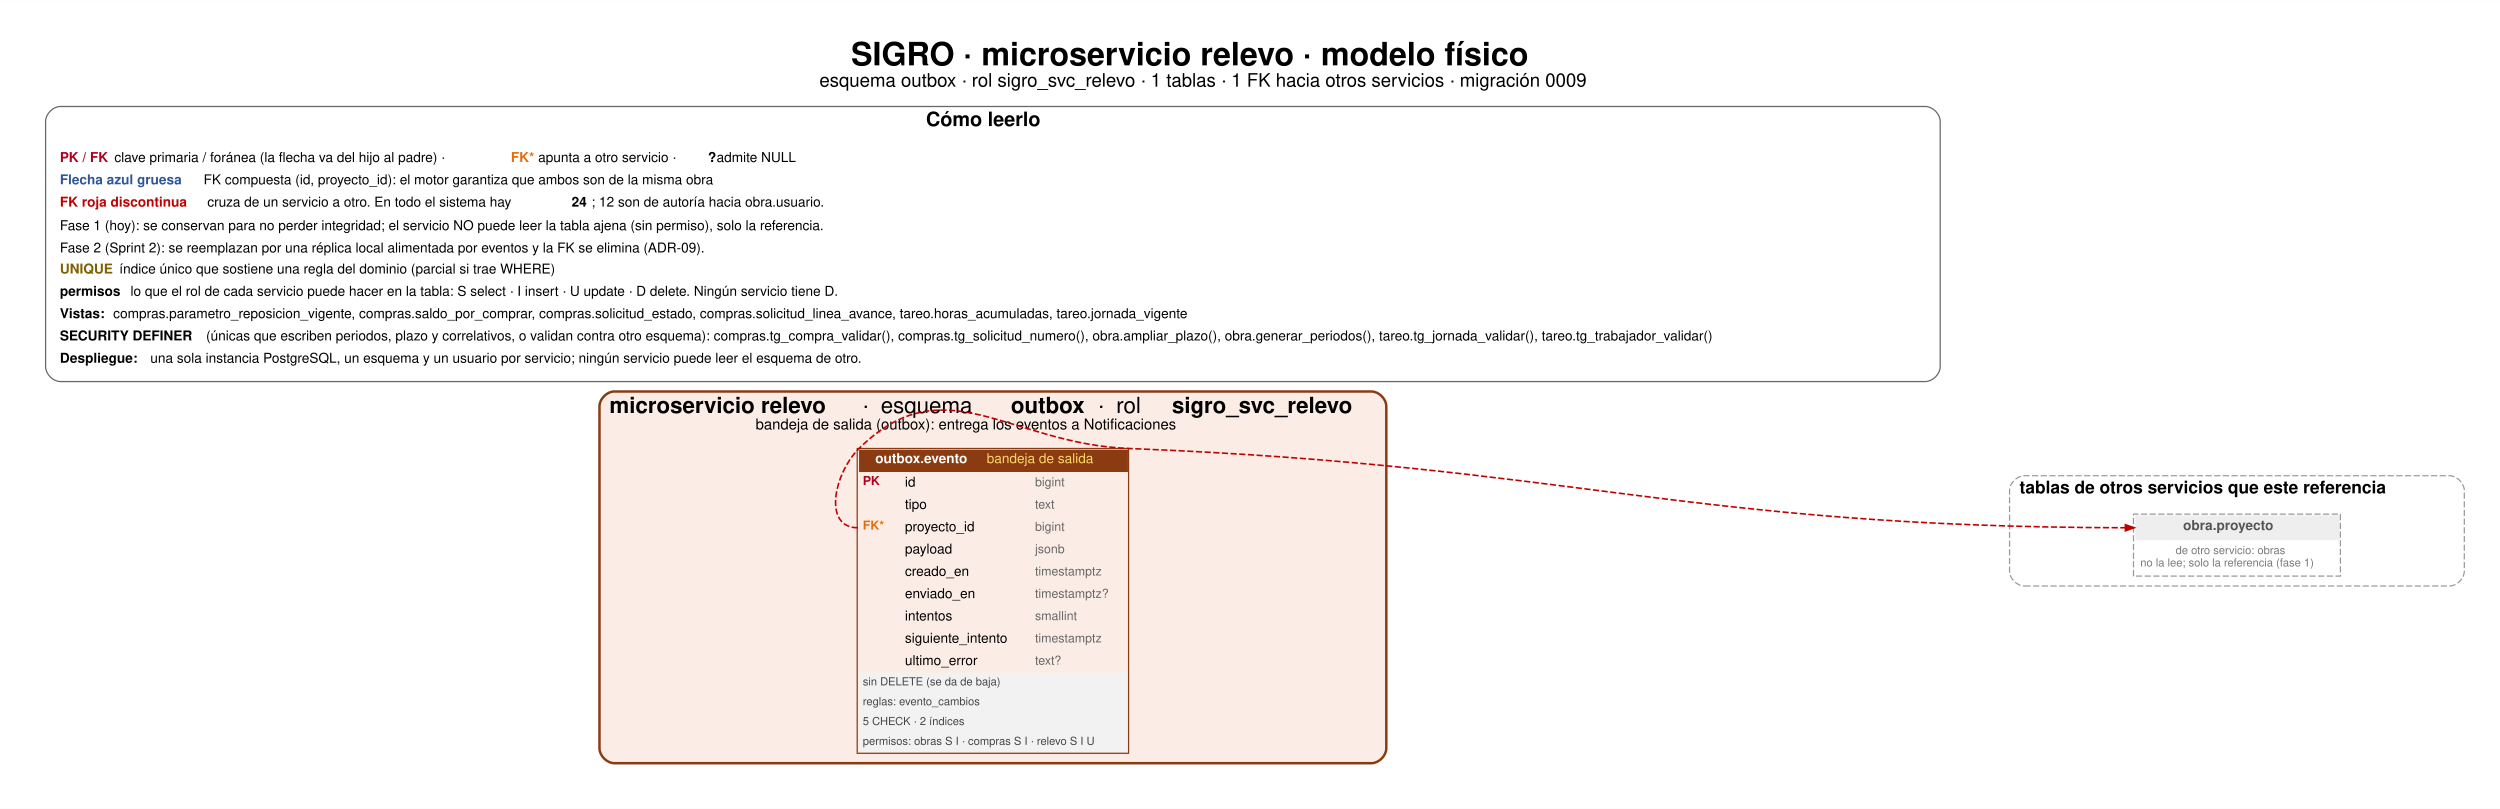
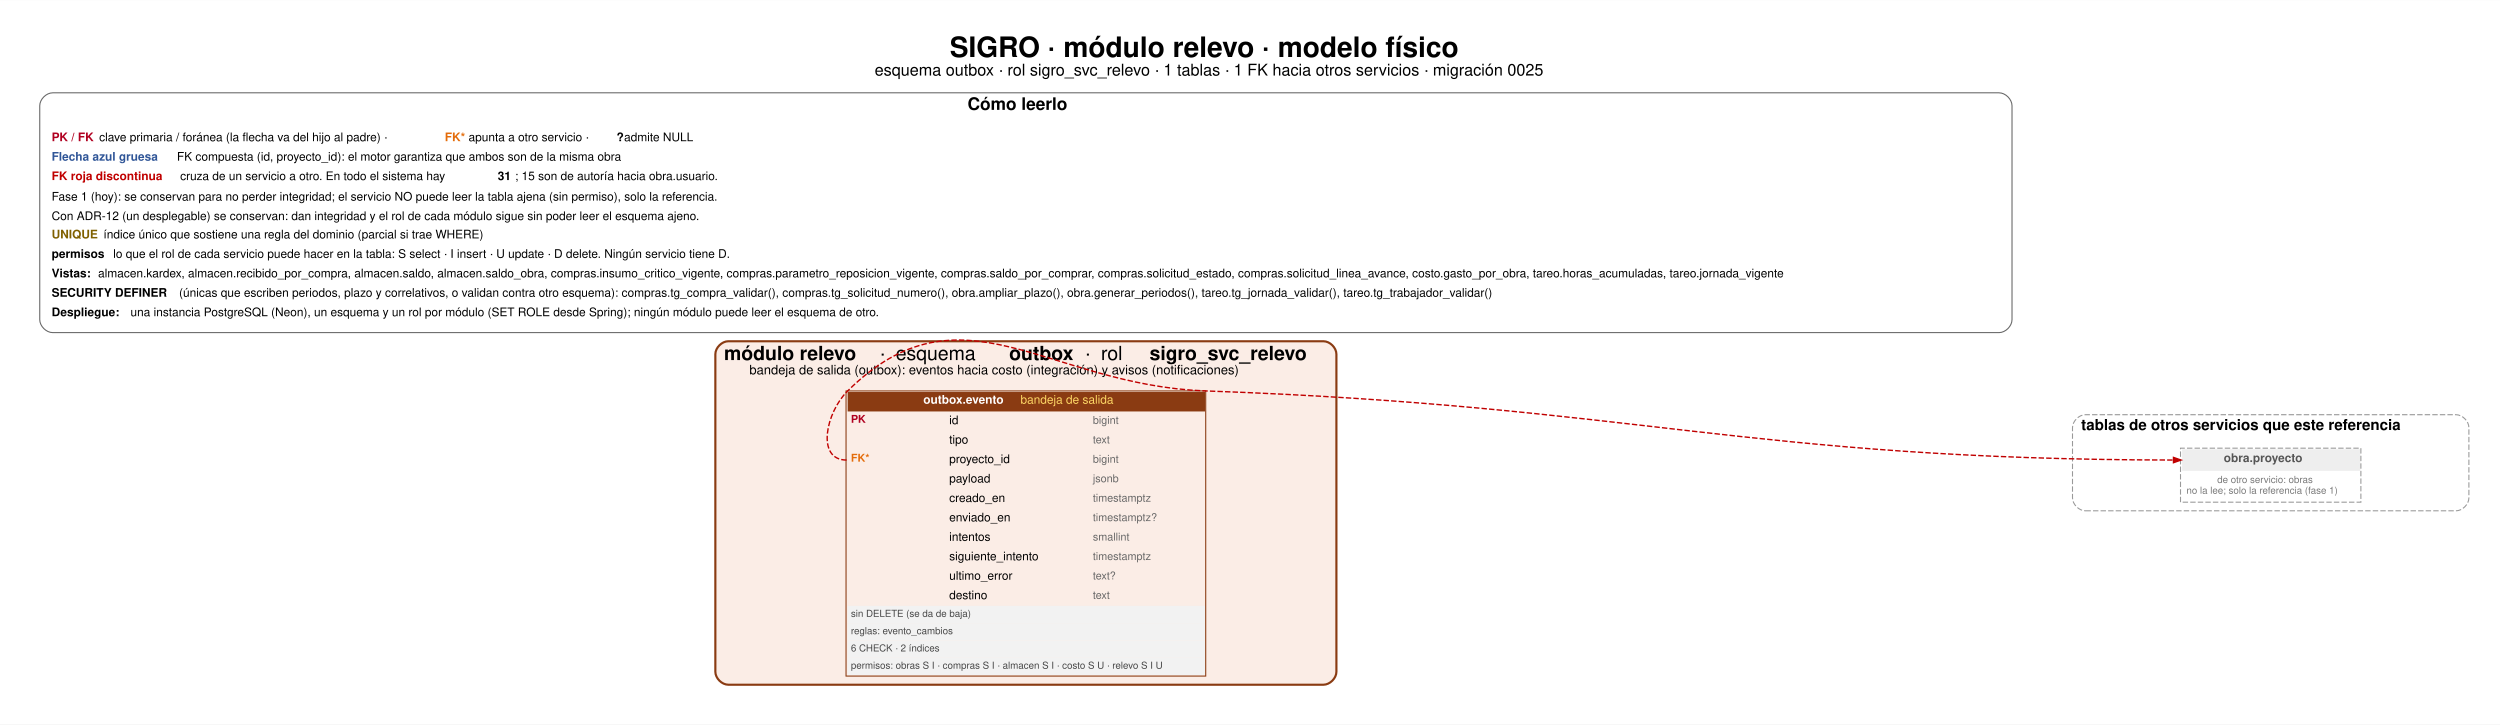
- <svg xmlns="http://www.w3.org/2000/svg" width="2018pt" height="653pt" viewBox="0.00 0.00 2017.60 652.60">
-   <g id="graph0" class="graph" transform="scale(1 1) rotate(0) translate(28.8 623.8)">
-     <polygon fill="white" stroke="transparent" points="-28.8,28.8 -28.8,-623.8 1988.8,-623.8 1988.8,28.8 -28.8,28.8" />
-     <text text-anchor="start" x="658" y="-571.2" font-family="Helvetica,sans-Serif" font-weight="bold" font-size="26.00">SIGRO · microservicio relevo · modelo físico</text>
-     <text text-anchor="start" x="632.5" y="-554" font-family="Helvetica,sans-Serif" font-size="15.00">esquema outbox · rol sigro_svc_relevo · 1 tablas · 1 FK hacia otros servicios · migración 0009</text>
+ <svg xmlns="http://www.w3.org/2000/svg" width="2315pt" height="671pt" viewBox="0.00 0.00 2314.60 670.60">
+   <g id="graph0" class="graph" transform="scale(1 1) rotate(0) translate(28.8 641.8)">
+     <polygon fill="white" stroke="transparent" points="-28.8,28.8 -28.8,-641.8 2285.8,-641.8 2285.8,28.8 -28.8,28.8" />
+     <text text-anchor="start" x="850.5" y="-589.2" font-family="Helvetica,sans-Serif" font-weight="bold" font-size="26.00">SIGRO · módulo relevo · modelo físico</text>
+     <text text-anchor="start" x="781" y="-572" font-family="Helvetica,sans-Serif" font-size="15.00">esquema outbox · rol sigro_svc_relevo · 1 tablas · 1 FK hacia otros servicios · migración 0025</text>
    <g id="clust1" class="cluster">
-       <path fill="#fbede6" stroke="#8a3b12" stroke-width="2" d="M467,-8C467,-8 1078,-8 1078,-8 1084,-8 1090,-14 1090,-20 1090,-20 1090,-296 1090,-296 1090,-302 1084,-308 1078,-308 1078,-308 467,-308 467,-308 461,-308 455,-302 455,-296 455,-296 455,-20 455,-20 455,-14 461,-8 467,-8" />
-       <text text-anchor="start" x="463" y="-290.6" font-family="Helvetica,sans-Serif" font-weight="bold" font-size="18.00">microservicio relevo</text>
-       <text text-anchor="start" x="667" y="-290.6" font-family="Helvetica,sans-Serif" font-size="18.00">  ·  esquema </text>
-       <text text-anchor="start" x="787" y="-290.6" font-family="Helvetica,sans-Serif" font-weight="bold" font-size="18.00">outbox</text>
-       <text text-anchor="start" x="857" y="-290.6" font-family="Helvetica,sans-Serif" font-size="18.00">  ·  rol </text>
-       <text text-anchor="start" x="917" y="-290.6" font-family="Helvetica,sans-Serif" font-weight="bold" font-size="18.00">sigro_svc_relevo</text>
-       <text text-anchor="start" x="581" y="-277.4" font-family="Helvetica,sans-Serif" font-size="12.00">bandeja de salida (outbox): entrega los eventos a Notificaciones</text>
+       <path fill="#fbede6" stroke="#8a3b12" stroke-width="2" d="M645.5,-8C645.5,-8 1196.5,-8 1196.5,-8 1202.5,-8 1208.5,-14 1208.5,-20 1208.5,-20 1208.5,-314 1208.5,-314 1208.5,-320 1202.5,-326 1196.5,-326 1196.5,-326 645.5,-326 645.5,-326 639.5,-326 633.5,-320 633.5,-314 633.5,-314 633.5,-20 633.5,-20 633.5,-14 639.5,-8 645.5,-8" />
+       <text text-anchor="start" x="641.5" y="-308.6" font-family="Helvetica,sans-Serif" font-weight="bold" font-size="18.00">módulo relevo</text>
+       <text text-anchor="start" x="785.5" y="-308.6" font-family="Helvetica,sans-Serif" font-size="18.00">  ·  esquema </text>
+       <text text-anchor="start" x="905.5" y="-308.6" font-family="Helvetica,sans-Serif" font-weight="bold" font-size="18.00">outbox</text>
+       <text text-anchor="start" x="975.5" y="-308.6" font-family="Helvetica,sans-Serif" font-size="18.00">  ·  rol </text>
+       <text text-anchor="start" x="1035.5" y="-308.6" font-family="Helvetica,sans-Serif" font-weight="bold" font-size="18.00">sigro_svc_relevo</text>
+       <text text-anchor="start" x="665" y="-295.4" font-family="Helvetica,sans-Serif" font-size="12.00">bandeja de salida (outbox): eventos hacia costo (integración) y avisos (notificaciones)</text>
    </g>
    <g id="clust2" class="cluster">
-       <path fill="none" stroke="#999999" stroke-dasharray="5,2" d="M1605,-151C1605,-151 1948,-151 1948,-151 1954,-151 1960,-157 1960,-163 1960,-163 1960,-228 1960,-228 1960,-234 1954,-240 1948,-240 1948,-240 1605,-240 1605,-240 1599,-240 1593,-234 1593,-228 1593,-228 1593,-163 1593,-163 1593,-157 1599,-151 1605,-151" />
-       <text text-anchor="start" x="1601" y="-225.8" font-family="Helvetica,sans-Serif" font-weight="bold" font-size="14.00">tablas de otros servicios que este referencia</text>
+       <path fill="none" stroke="#999999" stroke-dasharray="5,2" d="M1902,-169C1902,-169 2245,-169 2245,-169 2251,-169 2257,-175 2257,-181 2257,-181 2257,-246 2257,-246 2257,-252 2251,-258 2245,-258 2245,-258 1902,-258 1902,-258 1896,-258 1890,-252 1890,-246 1890,-246 1890,-181 1890,-181 1890,-175 1896,-169 1902,-169" />
+       <text text-anchor="start" x="1898" y="-243.8" font-family="Helvetica,sans-Serif" font-weight="bold" font-size="14.00">tablas de otros servicios que este referencia</text>
    </g>
    <g id="clust3" class="cluster">
-       <path fill="none" stroke="#666666" d="M20,-316C20,-316 1525,-316 1525,-316 1531,-316 1537,-322 1537,-328 1537,-328 1537,-526 1537,-526 1537,-532 1531,-538 1525,-538 1525,-538 20,-538 20,-538 14,-538 8,-532 8,-526 8,-526 8,-328 8,-328 8,-322 14,-316 20,-316" />
-       <text text-anchor="start" x="718.5" y="-522.2" font-family="Helvetica,sans-Serif" font-weight="bold" font-size="16.00">Cómo leerlo</text>
+       <path fill="none" stroke="#666666" d="M20,-334C20,-334 1822,-334 1822,-334 1828,-334 1834,-340 1834,-346 1834,-346 1834,-544 1834,-544 1834,-550 1828,-556 1822,-556 1822,-556 20,-556 20,-556 14,-556 8,-550 8,-544 8,-544 8,-346 8,-346 8,-340 14,-334 20,-334" />
+       <text text-anchor="start" x="867" y="-540.2" font-family="Helvetica,sans-Serif" font-weight="bold" font-size="16.00">Cómo leerlo</text>
    </g>
    <g id="node1" class="node">
-       <polygon fill="#8a3b12" stroke="transparent" points="664.5,-243 664.5,-261 881.5,-261 881.5,-243 664.5,-243" />
-       <text text-anchor="start" x="677.5" y="-250.2" font-family="Helvetica,sans-Serif" font-weight="bold" font-size="11.00" fill="white">outbox.evento</text>
-       <text text-anchor="start" x="767.5" y="-250.2" font-family="Helvetica,sans-Serif" font-size="11.00" fill="#ffd966"> bandeja de salida</text>
-       <text text-anchor="start" x="667.5" y="-232.5" font-family="Helvetica,sans-Serif" font-weight="bold" font-size="10.00" fill="#b00020">PK</text>
-       <text text-anchor="start" x="701.5" y="-231.2" font-family="Helvetica,sans-Serif" font-size="11.00">id</text>
-       <text text-anchor="start" x="806.5" y="-231.5" font-family="Helvetica,sans-Serif" font-size="10.00" fill="#666666">bigint</text>
-       <text text-anchor="start" x="667.5" y="-214.5" font-family="Helvetica,sans-Serif" font-weight="bold" font-size="10.00" fill="#b00020">  </text>
-       <text text-anchor="start" x="701.5" y="-213.2" font-family="Helvetica,sans-Serif" font-size="11.00">tipo</text>
-       <text text-anchor="start" x="806.5" y="-213.5" font-family="Helvetica,sans-Serif" font-size="10.00" fill="#666666">text</text>
-       <text text-anchor="start" x="667.5" y="-196.5" font-family="Helvetica,sans-Serif" font-weight="bold" font-size="10.00" fill="#e46c0a">FK*</text>
-       <text text-anchor="start" x="701.5" y="-195.2" font-family="Helvetica,sans-Serif" font-size="11.00">proyecto_id</text>
-       <text text-anchor="start" x="806.5" y="-195.5" font-family="Helvetica,sans-Serif" font-size="10.00" fill="#666666">bigint</text>
-       <text text-anchor="start" x="667.5" y="-178.5" font-family="Helvetica,sans-Serif" font-weight="bold" font-size="10.00" fill="#b00020">  </text>
-       <text text-anchor="start" x="701.5" y="-177.2" font-family="Helvetica,sans-Serif" font-size="11.00">payload</text>
-       <text text-anchor="start" x="806.5" y="-177.5" font-family="Helvetica,sans-Serif" font-size="10.00" fill="#666666">jsonb</text>
-       <text text-anchor="start" x="667.5" y="-160.5" font-family="Helvetica,sans-Serif" font-weight="bold" font-size="10.00" fill="#b00020">  </text>
-       <text text-anchor="start" x="701.5" y="-159.2" font-family="Helvetica,sans-Serif" font-size="11.00">creado_en</text>
-       <text text-anchor="start" x="806.5" y="-159.5" font-family="Helvetica,sans-Serif" font-size="10.00" fill="#666666">timestamptz</text>
-       <text text-anchor="start" x="667.5" y="-142.5" font-family="Helvetica,sans-Serif" font-weight="bold" font-size="10.00" fill="#b00020">  </text>
-       <text text-anchor="start" x="701.5" y="-141.2" font-family="Helvetica,sans-Serif" font-size="11.00">enviado_en</text>
-       <text text-anchor="start" x="806.5" y="-141.5" font-family="Helvetica,sans-Serif" font-size="10.00" fill="#666666">timestamptz?</text>
-       <text text-anchor="start" x="667.5" y="-124.5" font-family="Helvetica,sans-Serif" font-weight="bold" font-size="10.00" fill="#b00020">  </text>
-       <text text-anchor="start" x="701.5" y="-123.2" font-family="Helvetica,sans-Serif" font-size="11.00">intentos</text>
-       <text text-anchor="start" x="806.5" y="-123.5" font-family="Helvetica,sans-Serif" font-size="10.00" fill="#666666">smallint</text>
-       <text text-anchor="start" x="667.5" y="-106.5" font-family="Helvetica,sans-Serif" font-weight="bold" font-size="10.00" fill="#b00020">  </text>
-       <text text-anchor="start" x="701.5" y="-105.2" font-family="Helvetica,sans-Serif" font-size="11.00">siguiente_intento</text>
-       <text text-anchor="start" x="806.5" y="-105.5" font-family="Helvetica,sans-Serif" font-size="10.00" fill="#666666">timestamptz</text>
-       <text text-anchor="start" x="667.5" y="-88.5" font-family="Helvetica,sans-Serif" font-weight="bold" font-size="10.00" fill="#b00020">  </text>
-       <text text-anchor="start" x="701.5" y="-87.2" font-family="Helvetica,sans-Serif" font-size="11.00">ultimo_error</text>
-       <text text-anchor="start" x="806.5" y="-87.5" font-family="Helvetica,sans-Serif" font-size="10.00" fill="#666666">text?</text>
-       <polygon fill="#f2f2f2" stroke="transparent" points="664.5,-65 664.5,-81 881.5,-81 881.5,-65 664.5,-65" />
-       <text text-anchor="start" x="667.5" y="-70.8" font-family="Helvetica,sans-Serif" font-size="9.00" fill="#444444">sin DELETE (se da de baja)</text>
-       <polygon fill="#f2f2f2" stroke="transparent" points="664.5,-49 664.5,-65 881.5,-65 881.5,-49 664.5,-49" />
-       <text text-anchor="start" x="667.5" y="-54.8" font-family="Helvetica,sans-Serif" font-size="9.00" fill="#444444">reglas: evento_cambios</text>
-       <polygon fill="#f2f2f2" stroke="transparent" points="664.5,-33 664.5,-49 881.5,-49 881.5,-33 664.5,-33" />
-       <text text-anchor="start" x="667.5" y="-38.8" font-family="Helvetica,sans-Serif" font-size="9.00" fill="#444444">5 CHECK · 2 índices</text>
-       <polygon fill="#f2f2f2" stroke="transparent" points="664.5,-17 664.5,-33 881.5,-33 881.5,-17 664.5,-17" />
-       <text text-anchor="start" x="667.5" y="-22.8" font-family="Helvetica,sans-Serif" font-size="9.00" fill="#444444">permisos: obras S I · compras S I · relevo S I U</text>
-       <polygon fill="none" stroke="#8a3b12" points="663,-16 663,-262 882,-262 882,-16 663,-16" />
+       <polygon fill="#8a3b12" stroke="transparent" points="756,-261 756,-279 1087,-279 1087,-261 756,-261" />
+       <text text-anchor="start" x="826" y="-268.2" font-family="Helvetica,sans-Serif" font-weight="bold" font-size="11.00" fill="white">outbox.evento</text>
+       <text text-anchor="start" x="916" y="-268.2" font-family="Helvetica,sans-Serif" font-size="11.00" fill="#ffd966"> bandeja de salida</text>
+       <text text-anchor="start" x="759" y="-250.5" font-family="Helvetica,sans-Serif" font-weight="bold" font-size="10.00" fill="#b00020">PK</text>
+       <text text-anchor="start" x="850" y="-249.2" font-family="Helvetica,sans-Serif" font-size="11.00">id</text>
+       <text text-anchor="start" x="983" y="-249.5" font-family="Helvetica,sans-Serif" font-size="10.00" fill="#666666">bigint</text>
+       <text text-anchor="start" x="759" y="-232.5" font-family="Helvetica,sans-Serif" font-weight="bold" font-size="10.00" fill="#b00020">  </text>
+       <text text-anchor="start" x="850" y="-231.2" font-family="Helvetica,sans-Serif" font-size="11.00">tipo</text>
+       <text text-anchor="start" x="983" y="-231.5" font-family="Helvetica,sans-Serif" font-size="10.00" fill="#666666">text</text>
+       <text text-anchor="start" x="759" y="-214.5" font-family="Helvetica,sans-Serif" font-weight="bold" font-size="10.00" fill="#e46c0a">FK*</text>
+       <text text-anchor="start" x="850" y="-213.2" font-family="Helvetica,sans-Serif" font-size="11.00">proyecto_id</text>
+       <text text-anchor="start" x="983" y="-213.5" font-family="Helvetica,sans-Serif" font-size="10.00" fill="#666666">bigint</text>
+       <text text-anchor="start" x="759" y="-196.5" font-family="Helvetica,sans-Serif" font-weight="bold" font-size="10.00" fill="#b00020">  </text>
+       <text text-anchor="start" x="850" y="-195.2" font-family="Helvetica,sans-Serif" font-size="11.00">payload</text>
+       <text text-anchor="start" x="983" y="-195.5" font-family="Helvetica,sans-Serif" font-size="10.00" fill="#666666">jsonb</text>
+       <text text-anchor="start" x="759" y="-178.5" font-family="Helvetica,sans-Serif" font-weight="bold" font-size="10.00" fill="#b00020">  </text>
+       <text text-anchor="start" x="850" y="-177.2" font-family="Helvetica,sans-Serif" font-size="11.00">creado_en</text>
+       <text text-anchor="start" x="983" y="-177.5" font-family="Helvetica,sans-Serif" font-size="10.00" fill="#666666">timestamptz</text>
+       <text text-anchor="start" x="759" y="-160.5" font-family="Helvetica,sans-Serif" font-weight="bold" font-size="10.00" fill="#b00020">  </text>
+       <text text-anchor="start" x="850" y="-159.2" font-family="Helvetica,sans-Serif" font-size="11.00">enviado_en</text>
+       <text text-anchor="start" x="983" y="-159.5" font-family="Helvetica,sans-Serif" font-size="10.00" fill="#666666">timestamptz?</text>
+       <text text-anchor="start" x="759" y="-142.5" font-family="Helvetica,sans-Serif" font-weight="bold" font-size="10.00" fill="#b00020">  </text>
+       <text text-anchor="start" x="850" y="-141.2" font-family="Helvetica,sans-Serif" font-size="11.00">intentos</text>
+       <text text-anchor="start" x="983" y="-141.5" font-family="Helvetica,sans-Serif" font-size="10.00" fill="#666666">smallint</text>
+       <text text-anchor="start" x="759" y="-124.5" font-family="Helvetica,sans-Serif" font-weight="bold" font-size="10.00" fill="#b00020">  </text>
+       <text text-anchor="start" x="850" y="-123.2" font-family="Helvetica,sans-Serif" font-size="11.00">siguiente_intento</text>
+       <text text-anchor="start" x="983" y="-123.5" font-family="Helvetica,sans-Serif" font-size="10.00" fill="#666666">timestamptz</text>
+       <text text-anchor="start" x="759" y="-106.5" font-family="Helvetica,sans-Serif" font-weight="bold" font-size="10.00" fill="#b00020">  </text>
+       <text text-anchor="start" x="850" y="-105.2" font-family="Helvetica,sans-Serif" font-size="11.00">ultimo_error</text>
+       <text text-anchor="start" x="983" y="-105.5" font-family="Helvetica,sans-Serif" font-size="10.00" fill="#666666">text?</text>
+       <text text-anchor="start" x="759" y="-88.5" font-family="Helvetica,sans-Serif" font-weight="bold" font-size="10.00" fill="#b00020">  </text>
+       <text text-anchor="start" x="850" y="-87.2" font-family="Helvetica,sans-Serif" font-size="11.00">destino</text>
+       <text text-anchor="start" x="983" y="-87.5" font-family="Helvetica,sans-Serif" font-size="10.00" fill="#666666">text</text>
+       <polygon fill="#f2f2f2" stroke="transparent" points="756,-65 756,-81 1087,-81 1087,-65 756,-65" />
+       <text text-anchor="start" x="759" y="-70.8" font-family="Helvetica,sans-Serif" font-size="9.00" fill="#444444">sin DELETE (se da de baja)</text>
+       <polygon fill="#f2f2f2" stroke="transparent" points="756,-49 756,-65 1087,-65 1087,-49 756,-49" />
+       <text text-anchor="start" x="759" y="-54.8" font-family="Helvetica,sans-Serif" font-size="9.00" fill="#444444">reglas: evento_cambios</text>
+       <polygon fill="#f2f2f2" stroke="transparent" points="756,-33 756,-49 1087,-49 1087,-33 756,-33" />
+       <text text-anchor="start" x="759" y="-38.8" font-family="Helvetica,sans-Serif" font-size="9.00" fill="#444444">6 CHECK · 2 índices</text>
+       <polygon fill="#f2f2f2" stroke="transparent" points="756,-17 756,-33 1087,-33 1087,-17 756,-17" />
+       <text text-anchor="start" x="759" y="-22.8" font-family="Helvetica,sans-Serif" font-size="9.00" fill="#444444">permisos: obras S I · compras S I · almacen S I · costo S U · relevo S I U</text>
+       <polygon fill="none" stroke="#8a3b12" points="754.5,-16 754.5,-280 1087.5,-280 1087.5,-16 754.5,-16" />
    </g>
    <g id="node2" class="node">
-       <polygon fill="#eeeeee" stroke="transparent" points="1694.5,-188 1694.5,-208 1859.5,-208 1859.5,-188 1694.5,-188" />
-       <text text-anchor="start" x="1733" y="-196.2" font-family="Helvetica,sans-Serif" font-weight="bold" font-size="11.00" fill="#555555">obra.proyecto</text>
-       <text text-anchor="start" x="1727" y="-176.8" font-family="Helvetica,sans-Serif" font-size="9.00" fill="#777777">de otro servicio: obras</text>
-       <text text-anchor="start" x="1698.5" y="-166.8" font-family="Helvetica,sans-Serif" font-size="9.00" fill="#777777">no la lee; solo la referencia (fase 1)</text>
-       <polygon fill="none" stroke="#999999" stroke-dasharray="5,2" points="1693,-159 1693,-209 1860,-209 1860,-159 1693,-159" />
+       <polygon fill="#eeeeee" stroke="transparent" points="1991.5,-206 1991.5,-226 2156.5,-226 2156.5,-206 1991.5,-206" />
+       <text text-anchor="start" x="2030" y="-214.2" font-family="Helvetica,sans-Serif" font-weight="bold" font-size="11.00" fill="#555555">obra.proyecto</text>
+       <text text-anchor="start" x="2024" y="-194.8" font-family="Helvetica,sans-Serif" font-size="9.00" fill="#777777">de otro servicio: obras</text>
+       <text text-anchor="start" x="1995.5" y="-184.8" font-family="Helvetica,sans-Serif" font-size="9.00" fill="#777777">no la lee; solo la referencia (fase 1)</text>
+       <polygon fill="none" stroke="#999999" stroke-dasharray="5,2" points="1990,-177 1990,-227 2157,-227 2157,-177 1990,-177" />
    </g>
    <g id="edge1" class="edge">
-       <path fill="none" stroke="#c00000" stroke-width="1.3" stroke-dasharray="5,2" d="M663.5,-198C635.05,-198 644.23,-242.04 664.5,-262 733.39,-329.82 785.41,-265.8 882,-262 1241.12,-247.86 1330.54,-198.65 1686.38,-198.01" />
-       <polygon fill="#c00000" stroke="#c00000" stroke-width="1.3" points="1686.5,-200.46 1693.5,-198 1686.5,-195.56 1686.5,-200.46" />
+       <path fill="none" stroke="#c00000" stroke-width="1.3" stroke-dasharray="5,2" d="M755,-216C726.55,-216 735.73,-260.04 756,-280 860.99,-383.36 940.26,-285.21 1087.5,-280 1487.23,-265.85 1586.99,-216.58 1983.46,-216.01" />
+       <polygon fill="#c00000" stroke="#c00000" stroke-width="1.3" points="1983.5,-218.46 1990.5,-216 1983.5,-213.56 1983.5,-218.46" />
    </g>
    <g id="node3" class="node">
-       <text text-anchor="start" x="19.5" y="-493.2" font-family="Helvetica,sans-Serif" font-weight="bold" font-size="11.00" fill="#b00020">PK / FK</text>
-       <text text-anchor="start" x="63.5" y="-493.2" font-family="Helvetica,sans-Serif" font-size="11.00">  clave primaria / foránea (la flecha va del hijo al padre) · </text>
-       <text text-anchor="start" x="383.5" y="-493.2" font-family="Helvetica,sans-Serif" font-weight="bold" font-size="11.00" fill="#e46c0a">FK*</text>
-       <text text-anchor="start" x="405.5" y="-493.2" font-family="Helvetica,sans-Serif" font-size="11.00"> apunta a otro servicio · </text>
-       <text text-anchor="start" x="542.5" y="-493.2" font-family="Helvetica,sans-Serif" font-weight="bold" font-size="11.00">?</text>
-       <text text-anchor="start" x="549.5" y="-493.2" font-family="Helvetica,sans-Serif" font-size="11.00"> admite NULL</text>
-       <text text-anchor="start" x="19.5" y="-475.2" font-family="Helvetica,sans-Serif" font-weight="bold" font-size="11.00" fill="#2f5597">Flecha azul gruesa</text>
-       <text text-anchor="start" x="135.5" y="-475.2" font-family="Helvetica,sans-Serif" font-size="11.00">  FK compuesta (id, proyecto_id): el motor garantiza que ambos son de la misma obra</text>
-       <text text-anchor="start" x="19.5" y="-457.2" font-family="Helvetica,sans-Serif" font-weight="bold" font-size="11.00" fill="#c00000">FK roja discontinua</text>
-       <text text-anchor="start" x="138.5" y="-457.2" font-family="Helvetica,sans-Serif" font-size="11.00">  cruza de un servicio a otro. En todo el sistema hay </text>
-       <text text-anchor="start" x="432.5" y="-457.2" font-family="Helvetica,sans-Serif" font-weight="bold" font-size="11.00">24</text>
-       <text text-anchor="start" x="448.5" y="-457.2" font-family="Helvetica,sans-Serif" font-size="11.00">; 12 son de autoría hacia obra.usuario.</text>
-       <text text-anchor="start" x="19.5" y="-438.2" font-family="Helvetica,sans-Serif" font-size="11.00">   Fase 1 (hoy): se conservan para no perder integridad; el servicio NO puede leer la tabla ajena (sin permiso), solo la referencia.</text>
-       <text text-anchor="start" x="19.5" y="-420.2" font-family="Helvetica,sans-Serif" font-size="11.00">   Fase 2 (Sprint 2): se reemplazan por una réplica local alimentada por eventos y la FK se elimina (ADR-09).</text>
-       <text text-anchor="start" x="19.5" y="-403.2" font-family="Helvetica,sans-Serif" font-weight="bold" font-size="11.00" fill="#7f6000">UNIQUE</text>
-       <text text-anchor="start" x="67.5" y="-403.2" font-family="Helvetica,sans-Serif" font-size="11.00">  índice único que sostiene una regla del dominio (parcial si trae WHERE)</text>
-       <text text-anchor="start" x="19.5" y="-385.2" font-family="Helvetica,sans-Serif" font-weight="bold" font-size="11.00">permisos</text>
-       <text text-anchor="start" x="76.5" y="-385.2" font-family="Helvetica,sans-Serif" font-size="11.00">  lo que el rol de cada servicio puede hacer en la tabla: S select · I insert · U update · D delete. Ningún servicio tiene D.</text>
-       <text text-anchor="start" x="19.5" y="-367.2" font-family="Helvetica,sans-Serif" font-weight="bold" font-size="11.00">Vistas:</text>
-       <text text-anchor="start" x="62.5" y="-367.2" font-family="Helvetica,sans-Serif" font-size="11.00"> compras.parametro_reposicion_vigente, compras.saldo_por_comprar, compras.solicitud_estado, compras.solicitud_linea_avance, tareo.horas_acumuladas, tareo.jornada_vigente</text>
-       <text text-anchor="start" x="19.5" y="-349.2" font-family="Helvetica,sans-Serif" font-weight="bold" font-size="11.00">SECURITY DEFINER</text>
-       <text text-anchor="start" x="137.5" y="-349.2" font-family="Helvetica,sans-Serif" font-size="11.00"> (únicas que escriben periodos, plazo y correlativos, o validan contra otro esquema): compras.tg_compra_validar(), compras.tg_solicitud_numero(), obra.ampliar_plazo(), obra.generar_periodos(), tareo.tg_jornada_validar(), tareo.tg_trabajador_validar()</text>
-       <text text-anchor="start" x="19.5" y="-331.2" font-family="Helvetica,sans-Serif" font-weight="bold" font-size="11.00">Despliegue:</text>
-       <text text-anchor="start" x="92.5" y="-331.2" font-family="Helvetica,sans-Serif" font-size="11.00"> una sola instancia PostgreSQL, un esquema y un usuario por servicio; ningún servicio puede leer el esquema de otro.</text>
+       <text text-anchor="start" x="19" y="-511.2" font-family="Helvetica,sans-Serif" font-weight="bold" font-size="11.00" fill="#b00020">PK / FK</text>
+       <text text-anchor="start" x="63" y="-511.2" font-family="Helvetica,sans-Serif" font-size="11.00">  clave primaria / foránea (la flecha va del hijo al padre) · </text>
+       <text text-anchor="start" x="383" y="-511.2" font-family="Helvetica,sans-Serif" font-weight="bold" font-size="11.00" fill="#e46c0a">FK*</text>
+       <text text-anchor="start" x="405" y="-511.2" font-family="Helvetica,sans-Serif" font-size="11.00"> apunta a otro servicio · </text>
+       <text text-anchor="start" x="542" y="-511.2" font-family="Helvetica,sans-Serif" font-weight="bold" font-size="11.00">?</text>
+       <text text-anchor="start" x="549" y="-511.2" font-family="Helvetica,sans-Serif" font-size="11.00"> admite NULL</text>
+       <text text-anchor="start" x="19" y="-493.2" font-family="Helvetica,sans-Serif" font-weight="bold" font-size="11.00" fill="#2f5597">Flecha azul gruesa</text>
+       <text text-anchor="start" x="135" y="-493.2" font-family="Helvetica,sans-Serif" font-size="11.00">  FK compuesta (id, proyecto_id): el motor garantiza que ambos son de la misma obra</text>
+       <text text-anchor="start" x="19" y="-475.2" font-family="Helvetica,sans-Serif" font-weight="bold" font-size="11.00" fill="#c00000">FK roja discontinua</text>
+       <text text-anchor="start" x="138" y="-475.2" font-family="Helvetica,sans-Serif" font-size="11.00">  cruza de un servicio a otro. En todo el sistema hay </text>
+       <text text-anchor="start" x="432" y="-475.2" font-family="Helvetica,sans-Serif" font-weight="bold" font-size="11.00">31</text>
+       <text text-anchor="start" x="448" y="-475.2" font-family="Helvetica,sans-Serif" font-size="11.00">; 15 son de autoría hacia obra.usuario.</text>
+       <text text-anchor="start" x="19" y="-456.2" font-family="Helvetica,sans-Serif" font-size="11.00">   Fase 1 (hoy): se conservan para no perder integridad; el servicio NO puede leer la tabla ajena (sin permiso), solo la referencia.</text>
+       <text text-anchor="start" x="19" y="-438.2" font-family="Helvetica,sans-Serif" font-size="11.00">   Con ADR-12 (un desplegable) se conservan: dan integridad y el rol de cada módulo sigue sin poder leer el esquema ajeno.</text>
+       <text text-anchor="start" x="19" y="-421.2" font-family="Helvetica,sans-Serif" font-weight="bold" font-size="11.00" fill="#7f6000">UNIQUE</text>
+       <text text-anchor="start" x="67" y="-421.2" font-family="Helvetica,sans-Serif" font-size="11.00">  índice único que sostiene una regla del dominio (parcial si trae WHERE)</text>
+       <text text-anchor="start" x="19" y="-403.2" font-family="Helvetica,sans-Serif" font-weight="bold" font-size="11.00">permisos</text>
+       <text text-anchor="start" x="76" y="-403.2" font-family="Helvetica,sans-Serif" font-size="11.00">  lo que el rol de cada servicio puede hacer en la tabla: S select · I insert · U update · D delete. Ningún servicio tiene D.</text>
+       <text text-anchor="start" x="19" y="-385.2" font-family="Helvetica,sans-Serif" font-weight="bold" font-size="11.00">Vistas:</text>
+       <text text-anchor="start" x="62" y="-385.2" font-family="Helvetica,sans-Serif" font-size="11.00"> almacen.kardex, almacen.recibido_por_compra, almacen.saldo, almacen.saldo_obra, compras.insumo_critico_vigente, compras.parametro_reposicion_vigente, compras.saldo_por_comprar, compras.solicitud_estado, compras.solicitud_linea_avance, costo.gasto_por_obra, tareo.horas_acumuladas, tareo.jornada_vigente</text>
+       <text text-anchor="start" x="19" y="-367.2" font-family="Helvetica,sans-Serif" font-weight="bold" font-size="11.00">SECURITY DEFINER</text>
+       <text text-anchor="start" x="137" y="-367.2" font-family="Helvetica,sans-Serif" font-size="11.00"> (únicas que escriben periodos, plazo y correlativos, o validan contra otro esquema): compras.tg_compra_validar(), compras.tg_solicitud_numero(), obra.ampliar_plazo(), obra.generar_periodos(), tareo.tg_jornada_validar(), tareo.tg_trabajador_validar()</text>
+       <text text-anchor="start" x="19" y="-349.2" font-family="Helvetica,sans-Serif" font-weight="bold" font-size="11.00">Despliegue:</text>
+       <text text-anchor="start" x="92" y="-349.2" font-family="Helvetica,sans-Serif" font-size="11.00"> una instancia PostgreSQL (Neon), un esquema y un rol por módulo (SET ROLE desde Spring); ningún módulo puede leer el esquema de otro.</text>
    </g>
  </g>
</svg>
